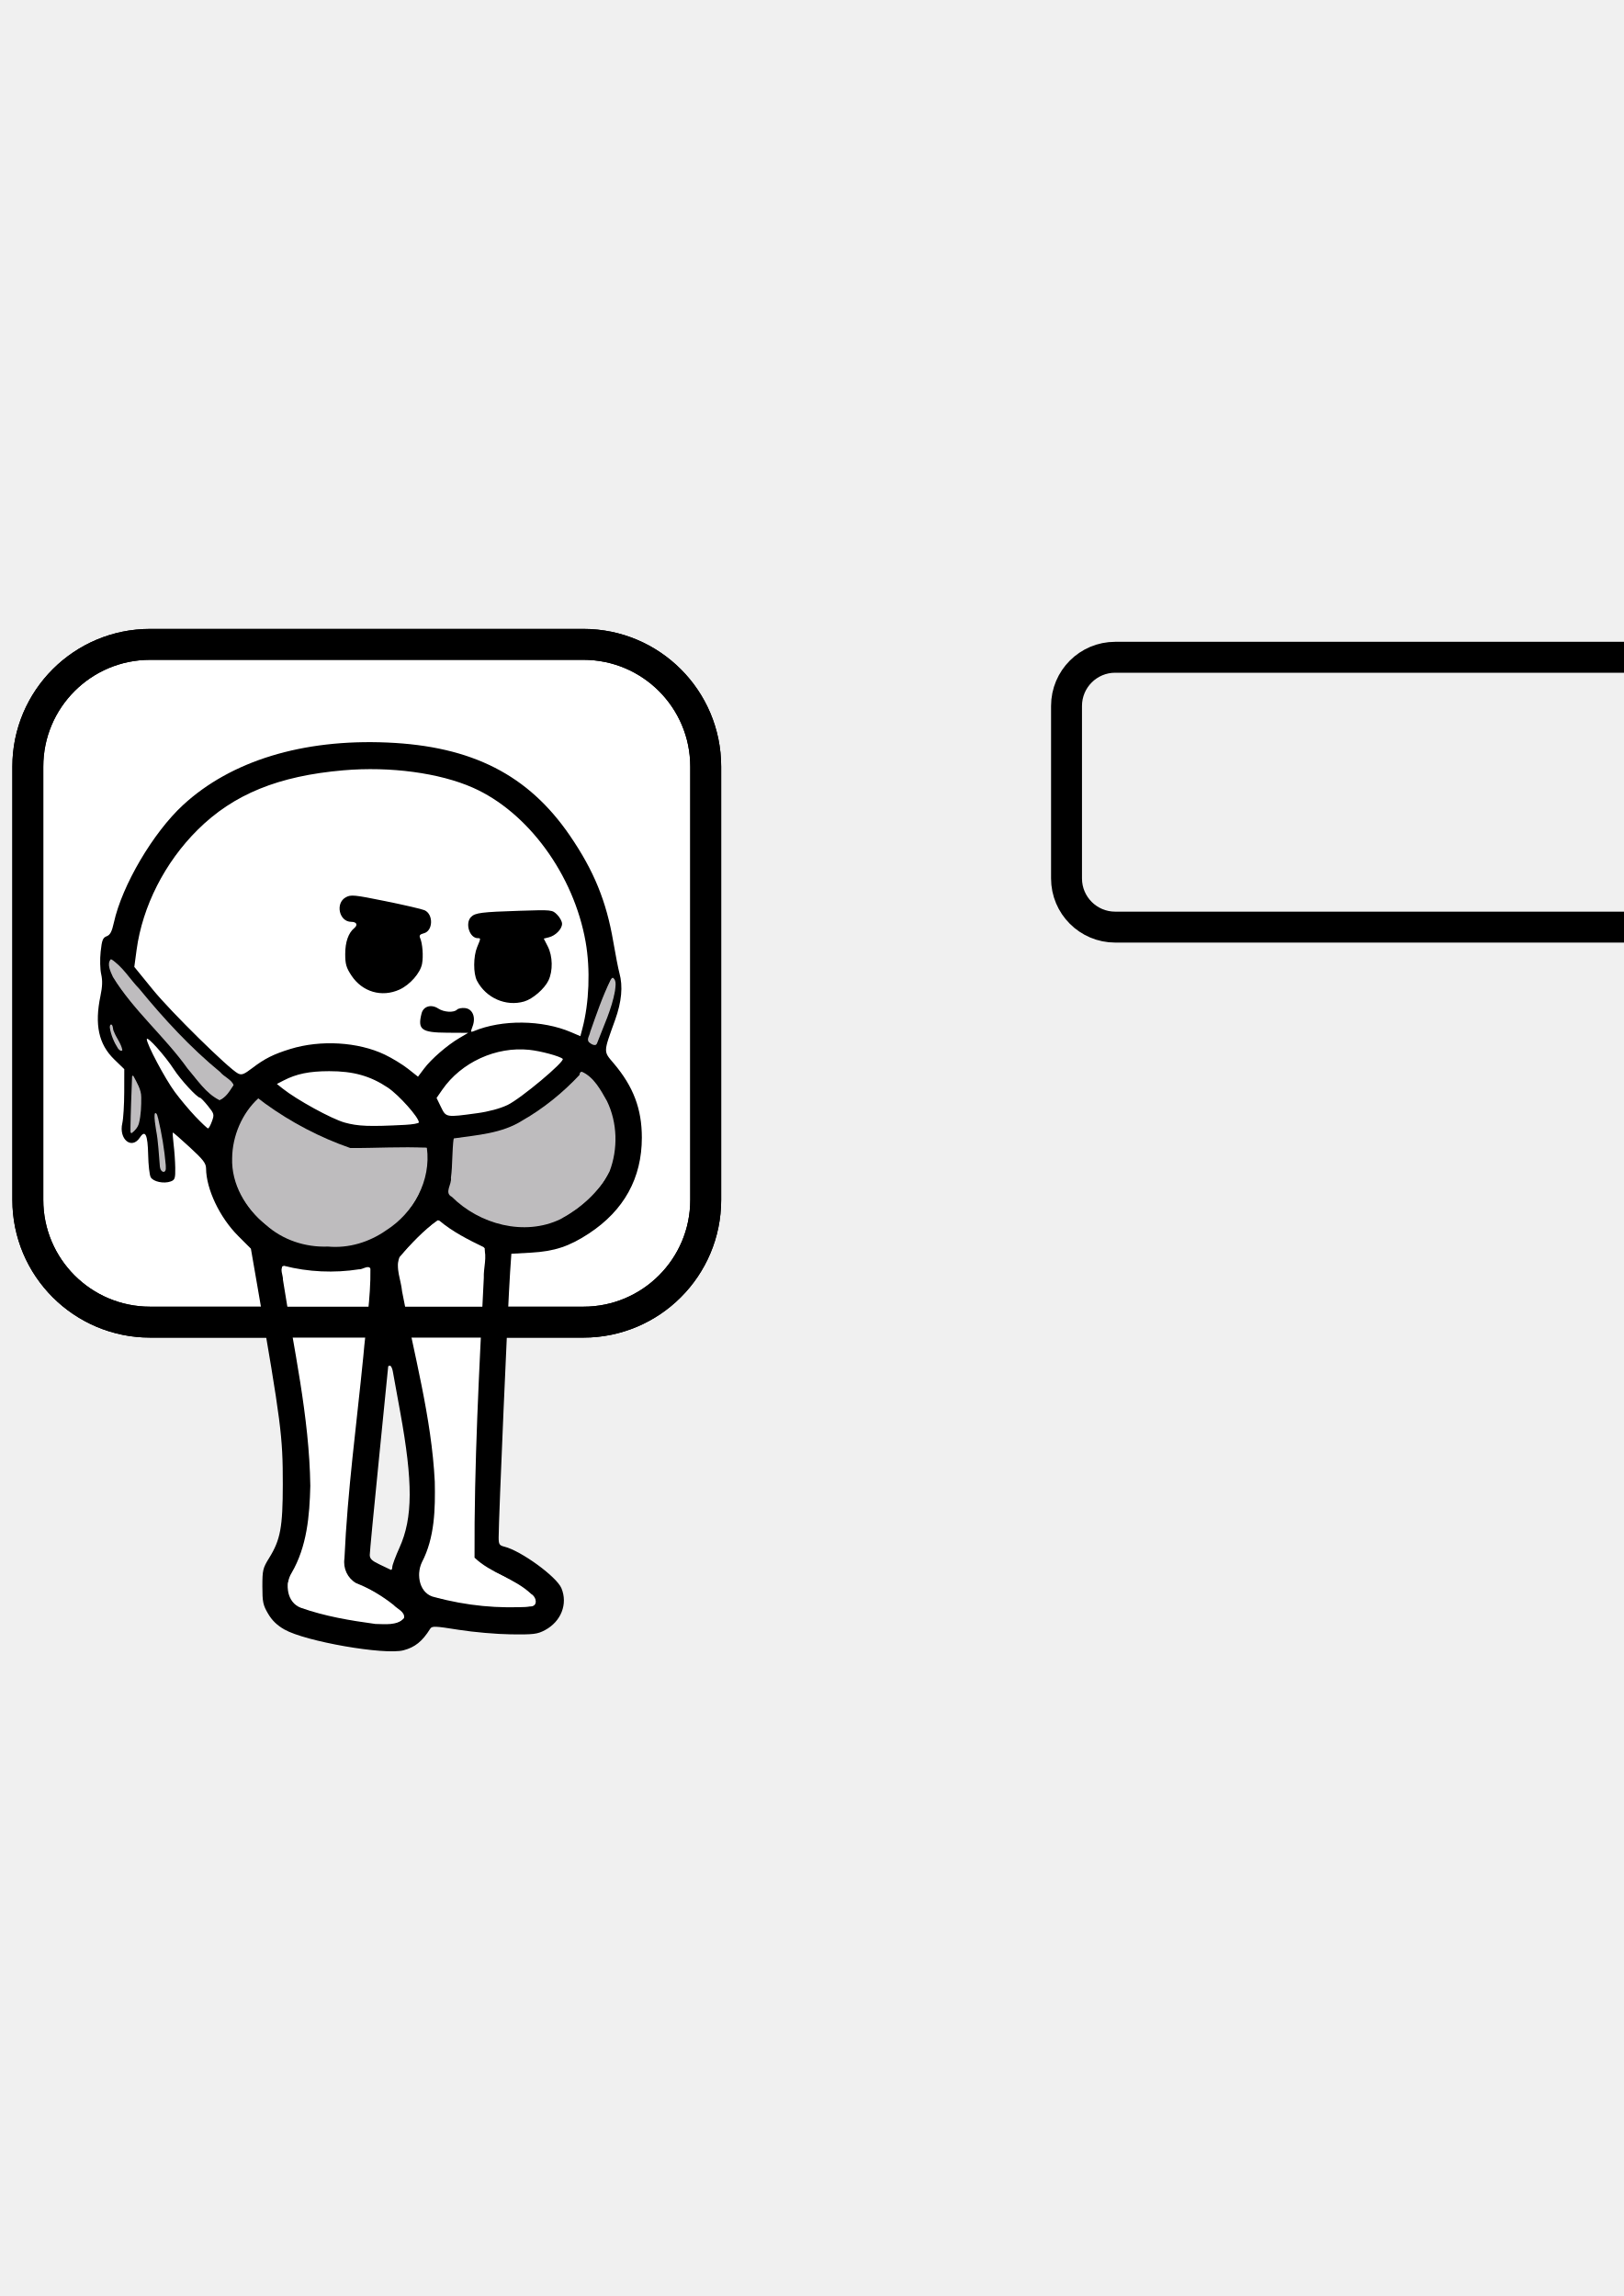
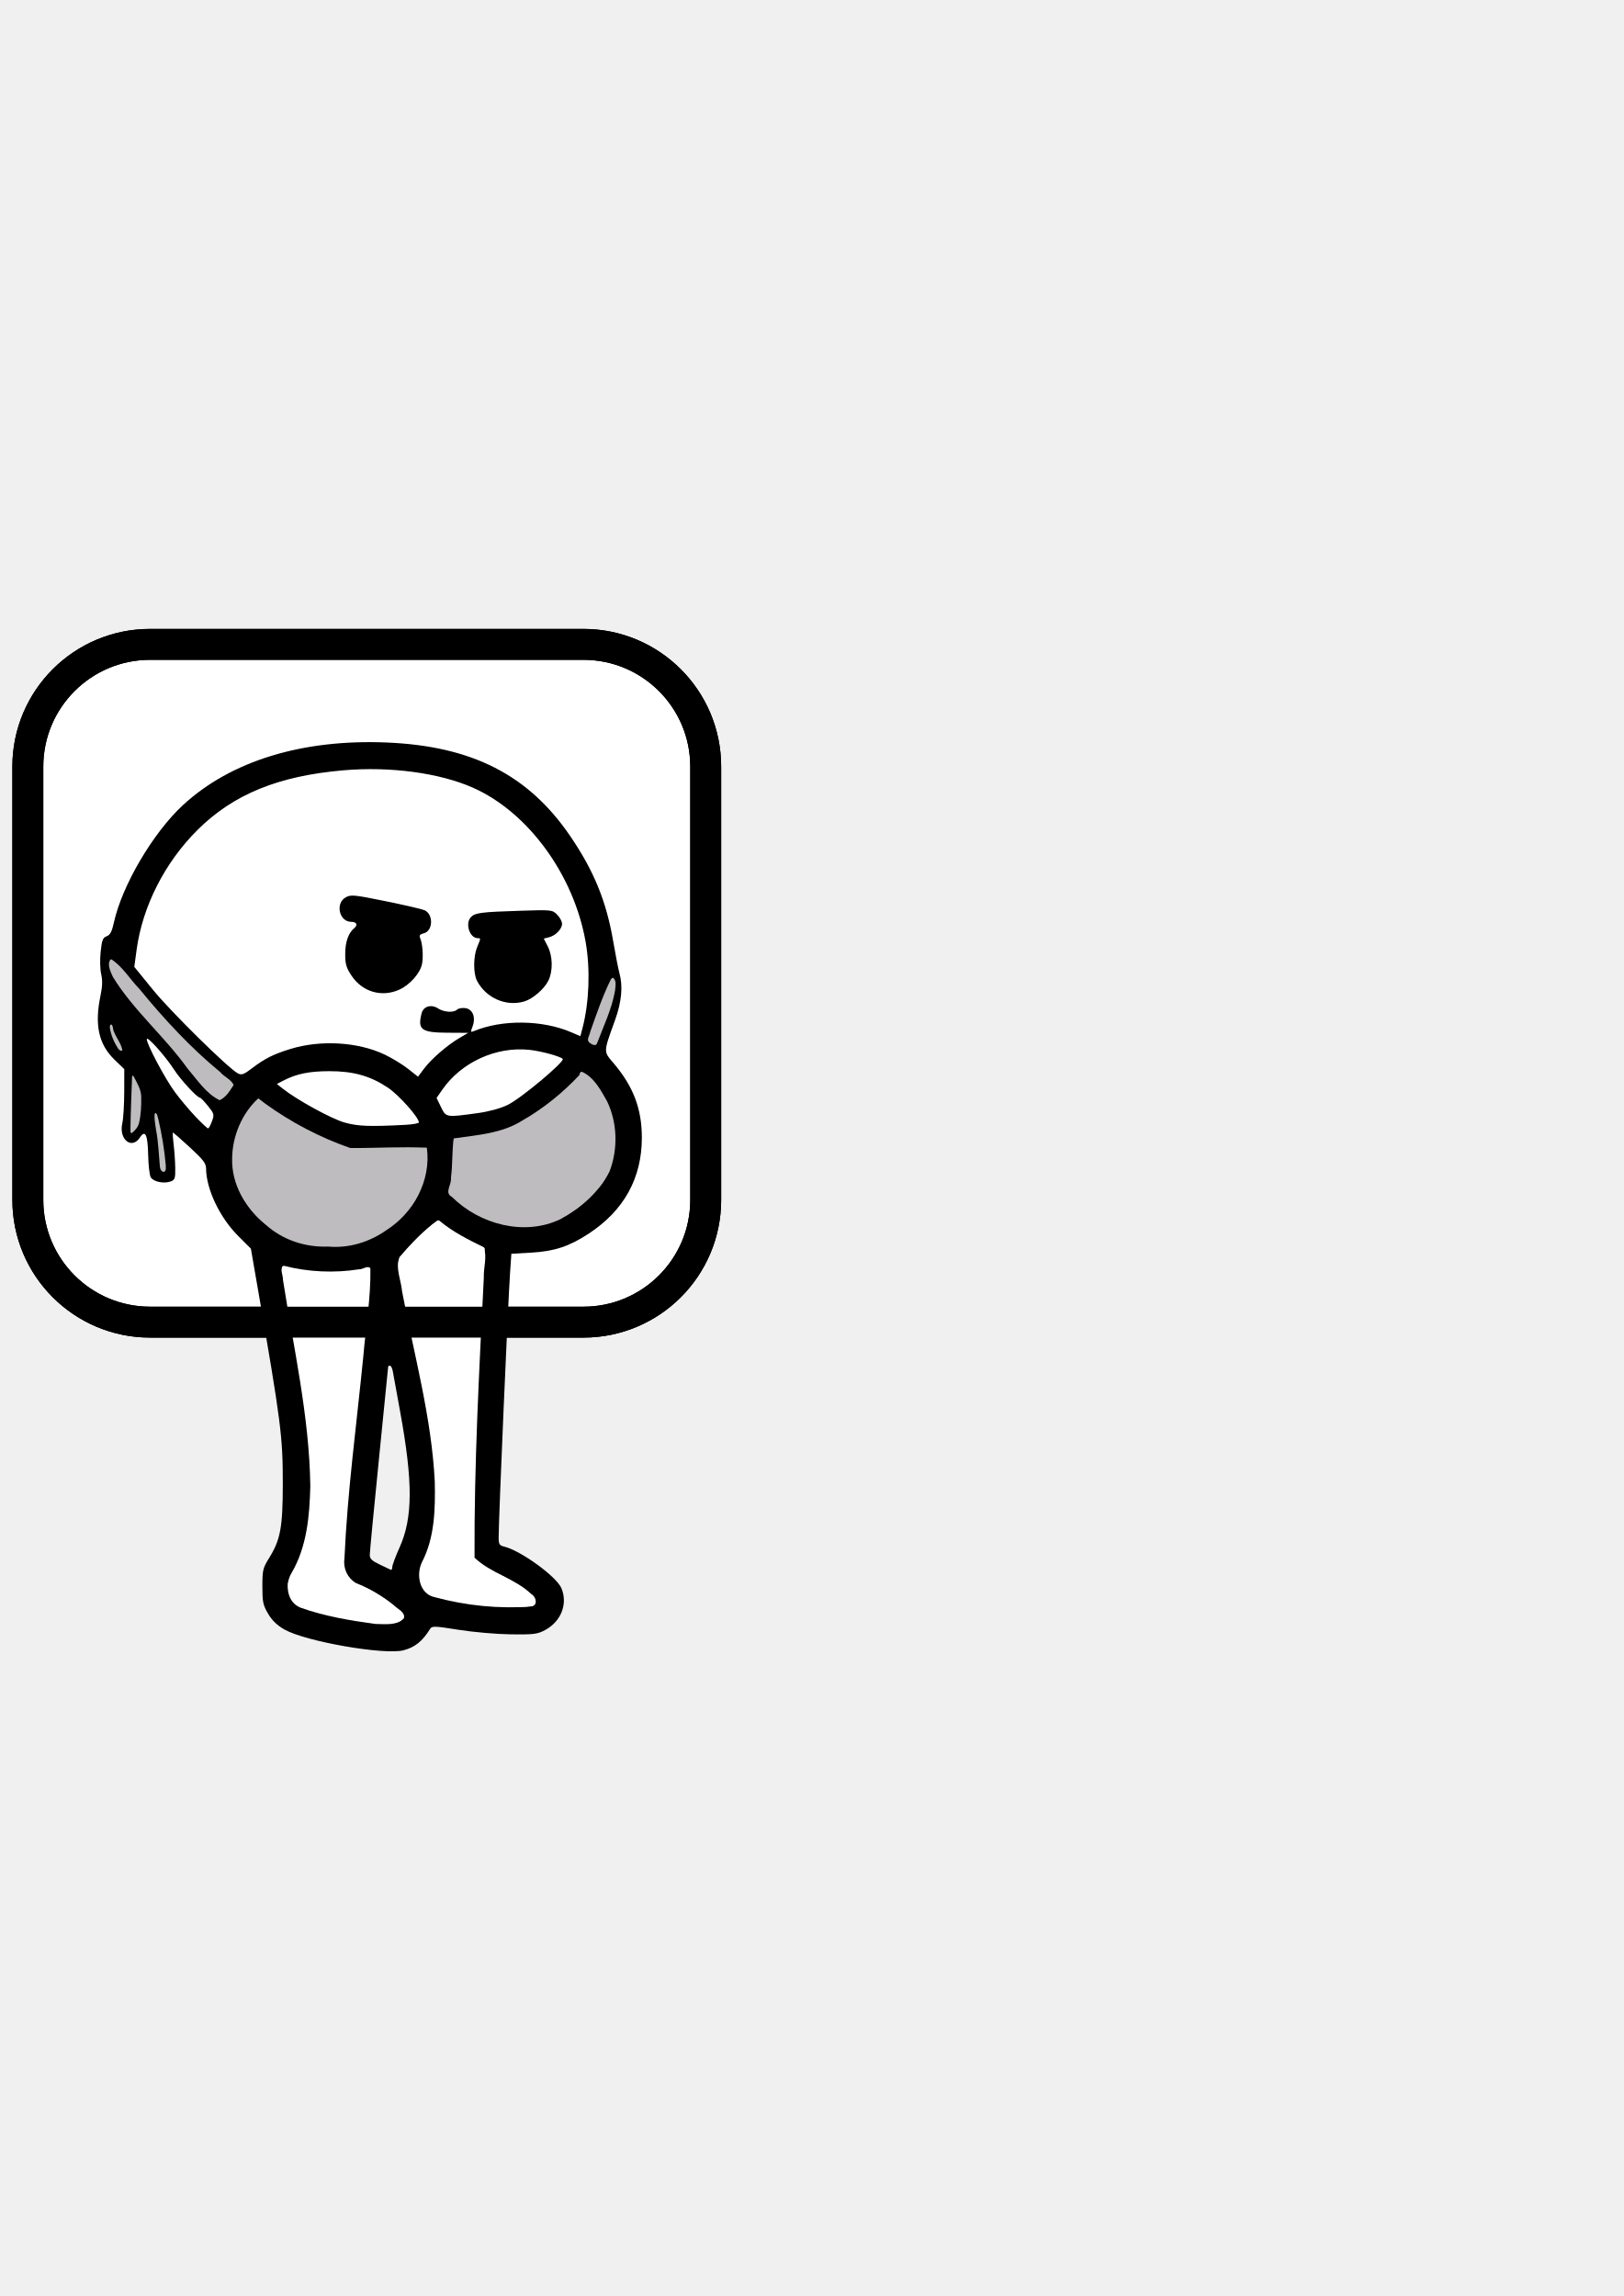
<svg xmlns="http://www.w3.org/2000/svg" width="210mm" height="297mm" viewBox="0 0 210 297" version="1.1" id="svg2836">
  <defs id="defs2830" />
  <g id="layer1">
    <rect ry="15.816" y="83.352" x="3.599" height="87.674" width="87.674" id="rect1454" style="fill:#ffffff;fill-rule:evenodd;stroke:#000000;stroke-width:4;stroke-linecap:round;stroke-linejoin:round;stroke-miterlimit:4;stroke-dasharray:none;paint-order:markers fill stroke" />
    <ellipse style="fill:#ffffff;fill-opacity:1;fill-rule:evenodd;stroke-width:0.557;stroke-linecap:round;stroke-linejoin:round;paint-order:markers fill stroke" id="path3441" cx="47.036" cy="125.746" rx="30.999" ry="28.193" />
    <g id="g3439" transform="matrix(-1,0,0,1,199.9027,25.65788)">
      <path id="path3413" d="m 147.713,187.814 c -1.478,-0.387 -2.432,-1.156 -3.44,-2.77 -0.241,-0.387 -0.567,-0.376 -3.704,0.123 -1.918,0.305 -4.902,0.564 -6.747,0.587 -2.959,0.036 -3.423,-0.022 -4.409,-0.549 -2.08,-1.112 -2.971,-3.386 -2.123,-5.416 0.627,-1.5 5.226,-4.848 7.393,-5.382 0.634,-0.156 0.728,-0.308 0.728,-1.179 0,-2.369 -1.204,-30.27 -1.48,-34.294 l -0.165,-2.411 -2.551,-0.144 c -3.022,-0.171 -4.945,-0.808 -7.487,-2.482 -4.531,-2.983 -6.838,-7.166 -6.838,-12.397 0,-3.712 1.097,-6.61 3.634,-9.602 1.355,-1.597 1.362,-1.35 -0.172,-5.612 -0.852,-2.367 -1.035,-4.362 -0.557,-6.085 0.141,-0.509 0.497,-2.331 0.79,-4.047 0.894,-5.236 2.505,-9.179 5.601,-13.706 5.38,-7.869 12.667,-11.585 23.645,-12.056 10.935,-0.469 20.202,2.369 26.397,8.084 3.875,3.575 7.888,10.395 8.945,15.202 0.26,1.182 0.479,1.599 0.931,1.771 0.5,0.19 0.62,0.498 0.781,2.001 0.106,0.986 0.075,2.279 -0.069,2.907 -0.186,0.811 -0.16,1.604 0.092,2.803 0.783,3.735 0.234,6.268 -1.781,8.222 l -1.297,1.258 0.006,2.976 c 0.004,1.637 0.115,3.443 0.247,4.015 0.483,2.084 -1.214,3.472 -2.271,1.858 -0.695,-1.06 -1.017,-0.381 -1.072,2.257 -0.027,1.293 -0.173,2.584 -0.324,2.867 -0.315,0.589 -1.716,0.885 -2.606,0.55 -0.527,-0.198 -0.593,-0.4 -0.573,-1.752 0.012,-0.84 0.108,-2.213 0.212,-3.049 0.105,-0.837 0.144,-1.521 0.088,-1.521 -0.056,0 -1.042,0.863 -2.19,1.918 -1.719,1.58 -2.089,2.06 -2.095,2.723 -0.023,2.687 -1.763,6.346 -4.155,8.738 l -1.643,1.643 -0.819,4.726 c -3.099,17.88 -3.313,19.544 -3.308,25.76 0.005,5.553 0.305,7.173 1.765,9.524 0.815,1.312 0.877,1.572 0.877,3.683 0,2.01 -0.085,2.416 -0.74,3.529 -0.513,0.873 -1.159,1.498 -2.109,2.04 -2.711,1.548 -12.945,3.335 -15.408,2.69 z m 5.982,-3.858 c 3.39,-0.556 6.807,-1.414 7.676,-1.927 0.737,-0.435 1.286,-1.631 1.289,-2.809 7.9e-4,-0.269 -0.408,-1.162 -0.909,-1.984 -1.118,-1.836 -1.612,-3.75 -1.996,-7.739 -0.498,-5.178 0.251,-12.012 2.904,-26.51 0.474,-2.589 0.806,-4.763 0.738,-4.831 -0.068,-0.068 -0.648,0.07 -1.29,0.307 -1.677,0.62 -6.298,0.784 -8.376,0.297 l -1.654,-0.388 0.003,0.957 c 0.004,1.147 0.613,7.565 1.171,12.334 0.221,1.892 0.877,8.143 1.456,13.891 1.168,11.578 1.155,12.139 -0.303,13.366 -0.429,0.361 -0.965,0.657 -1.191,0.657 -0.636,0 -2.982,1.438 -4.416,2.708 -1.224,1.083 -1.27,1.172 -0.841,1.601 0.569,0.569 2.554,0.593 5.737,0.071 z m -14.193,-2.279 c 5.057,-0.742 5.683,-1.074 6.069,-3.213 0.142,-0.784 0.022,-1.287 -0.595,-2.514 -1.154,-2.292 -1.47,-4.193 -1.462,-8.809 0.008,-4.874 0.56,-8.444 3.157,-20.436 0.937,-4.328 1.704,-8.288 1.704,-8.8 0,-0.828 -0.281,-1.206 -2.518,-3.397 -2.097,-2.053 -2.571,-2.402 -2.834,-2.086 -0.545,0.657 -3.193,2.329 -4.527,2.858 l -1.281,0.508 0.155,1.984 c 0.085,1.091 0.34,6.211 0.567,11.377 0.227,5.166 0.509,11.298 0.626,13.626 0.117,2.328 0.2,6.22 0.184,8.648 l -0.03,4.415 -0.753,0.786 c -0.416,0.433 -1.25,0.911 -1.86,1.065 -1.393,0.351 -5.288,2.929 -5.414,3.583 -0.052,0.27 0.066,0.592 0.262,0.716 0.628,0.398 4.741,0.248 8.55,-0.311 z m 11.32,-4.971 c 0.983,-0.465 1.257,-0.732 1.257,-1.227 0,-0.348 -0.536,-5.952 -1.191,-12.454 -0.655,-6.502 -1.191,-11.867 -1.191,-11.923 0,-0.056 -0.106,-0.101 -0.235,-0.101 -0.129,0 -0.292,0.327 -0.363,0.728 -0.07,0.4 -0.498,2.752 -0.95,5.226 -1.668,9.136 -1.647,13.745 0.083,17.575 0.514,1.139 0.935,2.275 0.935,2.523 0,0.248 0.089,0.406 0.198,0.35 0.109,-0.056 0.764,-0.369 1.455,-0.696 z m 10.612,-41.732 c 5.378,-1.866 8.757,-6.597 8.289,-11.608 -0.206,-2.209 -1.056,-4.368 -2.25,-5.713 l -0.988,-1.113 -0.787,0.646 c -1.796,1.474 -5.812,3.762 -8.353,4.76 l -2.716,1.066 -4.913,-0.094 -4.913,-0.094 -0.082,0.847 c -0.127,1.317 0.414,3.773 1.175,5.331 1.357,2.778 4.775,5.384 8.203,6.253 1.92,0.487 5.522,0.349 7.335,-0.28 z m -26.35,-2.363 c 2.166,-0.511 3.905,-1.41 5.457,-2.823 l 1.257,-1.144 -0.277,-1.191 c -0.153,-0.655 -0.28,-2.213 -0.284,-3.463 l -0.006,-2.273 -2.447,-0.301 c -3.25,-0.4 -4.701,-0.863 -7.078,-2.259 -1.959,-1.151 -6.879,-5.257 -6.879,-5.742 0,-0.595 -0.829,-0.163 -1.68,0.875 -2.779,3.391 -3.48,7.481 -1.975,11.523 0.427,1.148 1.009,1.951 2.439,3.363 3.388,3.348 7.112,4.463 11.473,3.435 z m 44.135,-8.488 c 0.011,-0.861 0.176,-2.41 0.366,-3.443 0.19,-1.033 0.291,-2.041 0.225,-2.239 -0.142,-0.426 -0.911,3.391 -1.169,5.806 -0.148,1.382 -0.114,1.666 0.188,1.565 0.257,-0.086 0.375,-0.6 0.389,-1.688 z m 3.681,-5.335 c -0.056,-1.128 -0.114,-2.765 -0.128,-3.638 l -0.025,-1.587 -0.549,1.041 c -0.459,0.872 -0.529,1.376 -0.429,3.106 0.087,1.502 0.251,2.21 0.601,2.597 0.265,0.293 0.516,0.532 0.557,0.532 0.041,0 0.029,-0.923 -0.027,-2.051 z m -8.286,0 c 0.797,-0.837 2.005,-2.278 2.685,-3.203 1.27,-1.728 3.619,-6.151 3.619,-6.815 0,-0.498 -2.37,2.141 -3.513,3.911 -0.858,1.329 -3.007,3.659 -3.374,3.659 -0.092,0 -0.552,0.478 -1.022,1.062 -0.808,1.005 -0.836,1.112 -0.52,1.984 0.183,0.507 0.41,0.922 0.505,0.922 0.094,0 0.823,-0.685 1.62,-1.521 z m -19.281,0.761 c 1.67,-0.463 6.193,-2.944 8.014,-4.396 l 0.746,-0.595 -0.875,-0.452 c -1.659,-0.858 -3.329,-1.199 -5.886,-1.202 -3.13,-0.004 -5.321,0.611 -7.596,2.13 -1.418,0.947 -4.007,3.852 -4.007,4.496 0,0.124 0.804,0.268 1.786,0.319 4.631,0.24 6.072,0.185 7.818,-0.299 z m -12.465,-2.004 0.572,-1.176 -0.742,-1.071 c -2.459,-3.549 -6.953,-5.607 -11.256,-5.154 -1.486,0.156 -3.931,0.816 -4.314,1.164 -0.349,0.317 5.448,5.17 7.133,5.971 0.97,0.461 2.433,0.857 3.927,1.061 4.043,0.554 4.023,0.557 4.679,-0.794 z m 30.352,-2.318 c 0.814,-0.758 1.963,-2.124 2.553,-3.037 0.59,-0.913 2.158,-2.823 3.486,-4.245 5.196,-5.565 6.631,-7.656 6.382,-9.299 -0.075,-0.496 -0.878,0.336 -4.457,4.621 -3.961,4.742 -5.646,6.453 -10.032,10.19 l -1.43,1.219 0.735,0.964 c 0.404,0.53 0.859,0.964 1.009,0.964 0.151,0 0.94,-0.62 1.755,-1.378 z m -23.082,-4.464 c 3.452,-1.648 8.295,-1.936 12.217,-0.728 2.184,0.673 3.309,1.238 4.935,2.479 1.06,0.809 1.358,0.921 1.826,0.689 1.165,-0.579 8.676,-7.967 10.996,-10.817 l 2.421,-2.973 -0.295,-2.187 c -0.763,-5.651 -3.653,-11.335 -7.909,-15.555 -4.632,-4.594 -10.44,-6.962 -18.854,-7.687 -6.038,-0.52 -12.408,0.336 -16.734,2.249 -7.132,3.154 -13.06,11.271 -14.583,19.966 -0.621,3.543 -0.457,7.869 0.424,11.198 l 0.259,0.98 1.19,-0.51 c 3.75,-1.607 8.94,-1.663 12.607,-0.136 0.4,0.167 0.416,0.099 0.144,-0.62 -0.446,-1.182 -0.008,-2.256 0.966,-2.368 0.415,-0.048 0.883,0.042 1.04,0.198 0.42,0.42 1.691,0.347 2.436,-0.141 0.904,-0.592 1.917,-0.297 2.154,0.629 0.537,2.106 0.038,2.481 -3.33,2.501 l -2.697,0.016 1.139,0.671 c 1.574,0.927 3.633,2.711 4.568,3.958 l 0.783,1.043 1.284,-1.015 c 0.706,-0.558 2.062,-1.387 3.013,-1.84 z m -18.035,-6.875 c -1.107,-0.325 -2.627,-1.645 -3.14,-2.727 -0.586,-1.234 -0.547,-3.138 0.09,-4.385 l 0.521,-1.021 -0.66,-0.166 c -0.87,-0.218 -1.705,-1.076 -1.705,-1.752 0,-0.298 0.287,-0.828 0.637,-1.178 0.632,-0.632 0.67,-0.636 4.829,-0.503 4.961,0.158 5.762,0.26 6.3,0.797 0.814,0.814 0.2,2.749 -0.872,2.749 -0.391,0 -0.39,0.008 0.087,1.15 0.5,1.197 0.512,3.418 0.024,4.353 -1.169,2.238 -3.755,3.374 -6.109,2.683 z m 16.137,-1.536 c -1.359,-0.617 -2.701,-2.147 -2.923,-3.332 -0.186,-0.989 -0.061,-2.646 0.253,-3.352 0.141,-0.319 0.016,-0.474 -0.482,-0.599 -1.198,-0.301 -1.265,-2.461 -0.092,-2.984 0.331,-0.148 2.598,-0.674 5.037,-1.169 4.105,-0.834 4.489,-0.871 5.159,-0.496 1.38,0.771 0.839,3.166 -0.715,3.166 -0.7,0 -0.891,0.396 -0.392,0.811 0.764,0.634 1.17,1.801 1.17,3.364 0,1.291 -0.137,1.762 -0.807,2.774 -1.405,2.121 -3.918,2.857 -6.206,1.818 z m 37.031,6.178 c 0.249,-0.653 0.393,-1.336 0.32,-1.518 -0.073,-0.182 -0.143,-0.092 -0.155,0.199 -0.012,0.291 -0.237,0.886 -0.501,1.323 -0.263,0.437 -0.563,1.019 -0.667,1.294 -0.152,0.406 -0.118,0.443 0.181,0.195 0.203,-0.168 0.572,-0.84 0.822,-1.493 z m -61.922,0.769 c 0.23,-0.088 0.419,-0.297 0.421,-0.463 10e-4,-0.166 -0.682,-2.114 -1.519,-4.327 -1.246,-3.298 -1.561,-3.919 -1.742,-3.44 -0.333,0.885 -0.015,2.333 1.212,5.509 0.612,1.585 1.135,2.881 1.161,2.881 0.026,0 0.236,-0.072 0.467,-0.161 z" style="fill:#000000;stroke-width:0.265" />
      <path transform="scale(0.2645833)" id="path3415" d="m 626.013,442.505 c -12.725,9.228 -26.94,16.674 -41.708,21.791 -12.43,0.077 -25.217,-0.764 -37.428,-0.124 -2.184,15.952 6.503,31.883 19.872,40.35 8.262,5.797 18.334,8.884 28.448,7.956 11.093,0.425 22.242,-3.226 30.489,-10.744 9.753,-7.868 16.801,-19.688 16.374,-32.501 -0.125,-10.89 -4.87,-21.966 -12.772,-29.222 -1.092,0.831 -2.184,1.662 -3.276,2.493 z" style="fill:#bebcbe;fill-opacity:1;fill-rule:evenodd;stroke-width:1.428;stroke-linecap:round;stroke-linejoin:round;paint-order:markers fill stroke" />
      <path transform="scale(0.2645833)" id="path3417" d="m 471.02,427.042 c -5.825,2.628 -9.14,8.92 -12.169,14.277 -5.153,10.569 -5.465,23.497 -1.279,34.429 5.12,10.111 14.171,18.01 24.043,23.347 17.641,8.464 39.551,2.512 53.051,-10.934 3.889,-1.961 -0.071,-6.088 0.447,-9.321 -0.876,-6.343 -0.438,-13.05 -1.407,-19.248 -11.436,-1.659 -23.477,-2.387 -33.504,-8.749 -10.323,-5.891 -19.781,-13.579 -27.91,-22.246 -0.115,-0.732 -0.28,-1.649 -1.272,-1.556 z" style="fill:#bebcbe;fill-opacity:1;fill-rule:evenodd;stroke-width:1.428;stroke-linecap:round;stroke-linejoin:round;paint-order:markers fill stroke" />
      <path transform="scale(0.2645833)" id="path3421" d="m 701.165,372.027 c -5.599,3.535 -9.141,9.756 -13.744,14.468 -12.022,14.647 -24.871,28.64 -39.539,40.683 -1.797,2.257 -5.554,3.681 -6.517,6.309 1.77,2.723 3.758,6.348 6.996,7.333 6.537,-3.219 10.72,-9.881 15.407,-15.255 11.219,-15.749 26.409,-28.386 36.568,-44.898 1.089,-2.422 3.159,-6.434 1.039,-8.631 -0.07,-0.009 -0.141,-0.016 -0.212,-0.008 z" style="fill:#bebcbe;fill-opacity:1;fill-rule:evenodd;stroke-width:1.428;stroke-linecap:round;stroke-linejoin:round;paint-order:markers fill stroke" />
      <path transform="scale(0.2645833)" id="path3423" d="m 679.417,447.234 c -0.899,0.503 -0.838,1.845 -1.21,2.703 -1.762,7.468 -3.026,15.068 -3.69,22.713 0.041,1.063 -0.381,2.668 0.767,3.283 1.403,0.197 2.03,-1.561 2.113,-2.691 0.554,-5.95 0.723,-11.934 1.862,-17.811 0.326,-2.591 0.947,-5.229 0.657,-7.844 -0.062,-0.214 -0.264,-0.394 -0.499,-0.353 z" style="fill:#bebcbe;fill-opacity:1;fill-rule:evenodd;stroke-width:0.357;stroke-linecap:round;stroke-linejoin:round;paint-order:markers fill stroke" />
      <path transform="scale(0.2645833)" id="path3425" d="m 690.319,429.097 c -1.705,3.282 -3.859,6.593 -3.823,10.438 -0.034,4.221 0.106,8.506 1.104,12.623 0.527,1.992 1.956,3.661 3.57,4.865 0.892,-0.097 0.453,-1.376 0.59,-1.987 -0.079,-8.595 -0.503,-17.183 -0.79,-25.773 -0.061,-0.337 -0.438,-0.43 -0.651,-0.166 z" style="fill:#bebcbe;fill-opacity:1;fill-rule:evenodd;stroke-width:0.357;stroke-linecap:round;stroke-linejoin:round;paint-order:markers fill stroke" />
      <path transform="scale(0.2645833)" id="path3427" d="m 701.091,403.912 c -1.028,0.723 -0.579,2.358 -1.213,3.378 -1.149,3.129 -3.534,5.806 -4.152,9.105 0.492,0.981 1.675,-0.186 2.092,-0.723 1.997,-3.092 3.494,-6.623 4.036,-10.275 -0.017,-0.505 -0.012,-1.555 -0.763,-1.486 z" style="fill:#bebcbe;fill-opacity:1;fill-rule:evenodd;stroke-width:0.505;stroke-linecap:round;stroke-linejoin:round;paint-order:markers fill stroke" />
      <path transform="scale(0.2645833)" id="path3429" d="m 455.876,381.071 c -1.926,1.418 -1.106,4.358 -0.957,6.41 1.567,8.894 5.548,17.117 8.725,25.507 0.716,1.991 3.074,0.425 4.061,-0.493 1.169,-1.442 -0.474,-3.379 -0.666,-4.946 -3.041,-8.621 -5.985,-17.342 -10.034,-25.547 -0.293,-0.357 -0.562,-1.014 -1.129,-0.931 z" style="fill:#bebcbe;fill-opacity:1;fill-rule:evenodd;stroke-width:0.714;stroke-linecap:round;stroke-linejoin:round;paint-order:markers fill stroke" />
    </g>
    <path style="fill:#ffffff;fill-opacity:1;fill-rule:evenodd;stroke-width:1.428;stroke-linecap:round;stroke-linejoin:round;paint-order:markers fill stroke" d="m 138.79,618.848 c -2.432,1.045 -0.284,4.864 -0.484,6.8 5.216,33.467 12.898,66.801 13.382,100.784 -0.347,14.58 -1.629,29.694 -9.146,42.569 -3.508,5.603 -2.191,14.544 4.49,17.036 11.737,4.164 24.171,6.251 36.48,7.919 4.611,0.034 10.588,0.94 13.958,-2.852 0.73,-3.019 -3.428,-4.575 -5.116,-6.462 -5.572,-4.402 -11.718,-8.081 -18.306,-10.661 -4.191,-2.449 -6.412,-7.212 -5.675,-12.059 1.474,-33.048 5.981,-65.885 9.223,-98.792 1.195,-14.253 3.689,-28.513 3.468,-42.828 -0.868,-2.091 -3.999,0.504 -5.6,0.268 -12.037,1.897 -24.817,1.339 -36.674,-1.722 z" id="path3445" transform="scale(0.2645833)" />
    <path style="fill:#ffffff;fill-opacity:1;fill-rule:evenodd;stroke-width:1.428;stroke-linecap:round;stroke-linejoin:round;paint-order:markers fill stroke" d="m 213.922,596.622 c -6.98,4.993 -13.039,11.469 -18.636,17.991 -2.133,5.354 0.791,11.308 1.26,16.757 5.82,30.905 14.418,61.53 15.984,93.029 0.27,13.349 0.012,27.308 -6.306,39.424 -2.922,6.114 -1.213,15.573 6.367,17.061 15.279,4.123 31.347,5.793 47.121,4.485 3.458,-0.414 2.297,-4.844 -0.017,-6.039 -8.07,-7.717 -19.733,-10.082 -27.729,-17.794 -0.226,-45.636 2.262,-91.249 4.53,-136.804 -0.211,-4.889 1.755,-10.332 -0.037,-14.963 -7.535,-3.684 -15.184,-7.51 -21.635,-12.951 -0.285,-0.117 -0.591,-0.212 -0.903,-0.197 z" id="path3447" transform="scale(0.2645833)" />
    <rect style="fill:none;fill-rule:evenodd;stroke:#000000;stroke-width:4;stroke-linecap:round;stroke-linejoin:round;stroke-miterlimit:4;stroke-dasharray:none;paint-order:markers fill stroke" id="rect1456" width="87.674" height="87.674" x="3.599" y="83.352" ry="15.816" />
-     <rect ry="6.297" y="85.021" x="137.938" height="34.906" width="387.346" id="rect2111" style="fill:none;fill-rule:evenodd;stroke:#000000;stroke-width:4;stroke-linecap:round;stroke-linejoin:round;stroke-miterlimit:4;stroke-dasharray:none;paint-order:markers fill stroke" />
  </g>
</svg>
